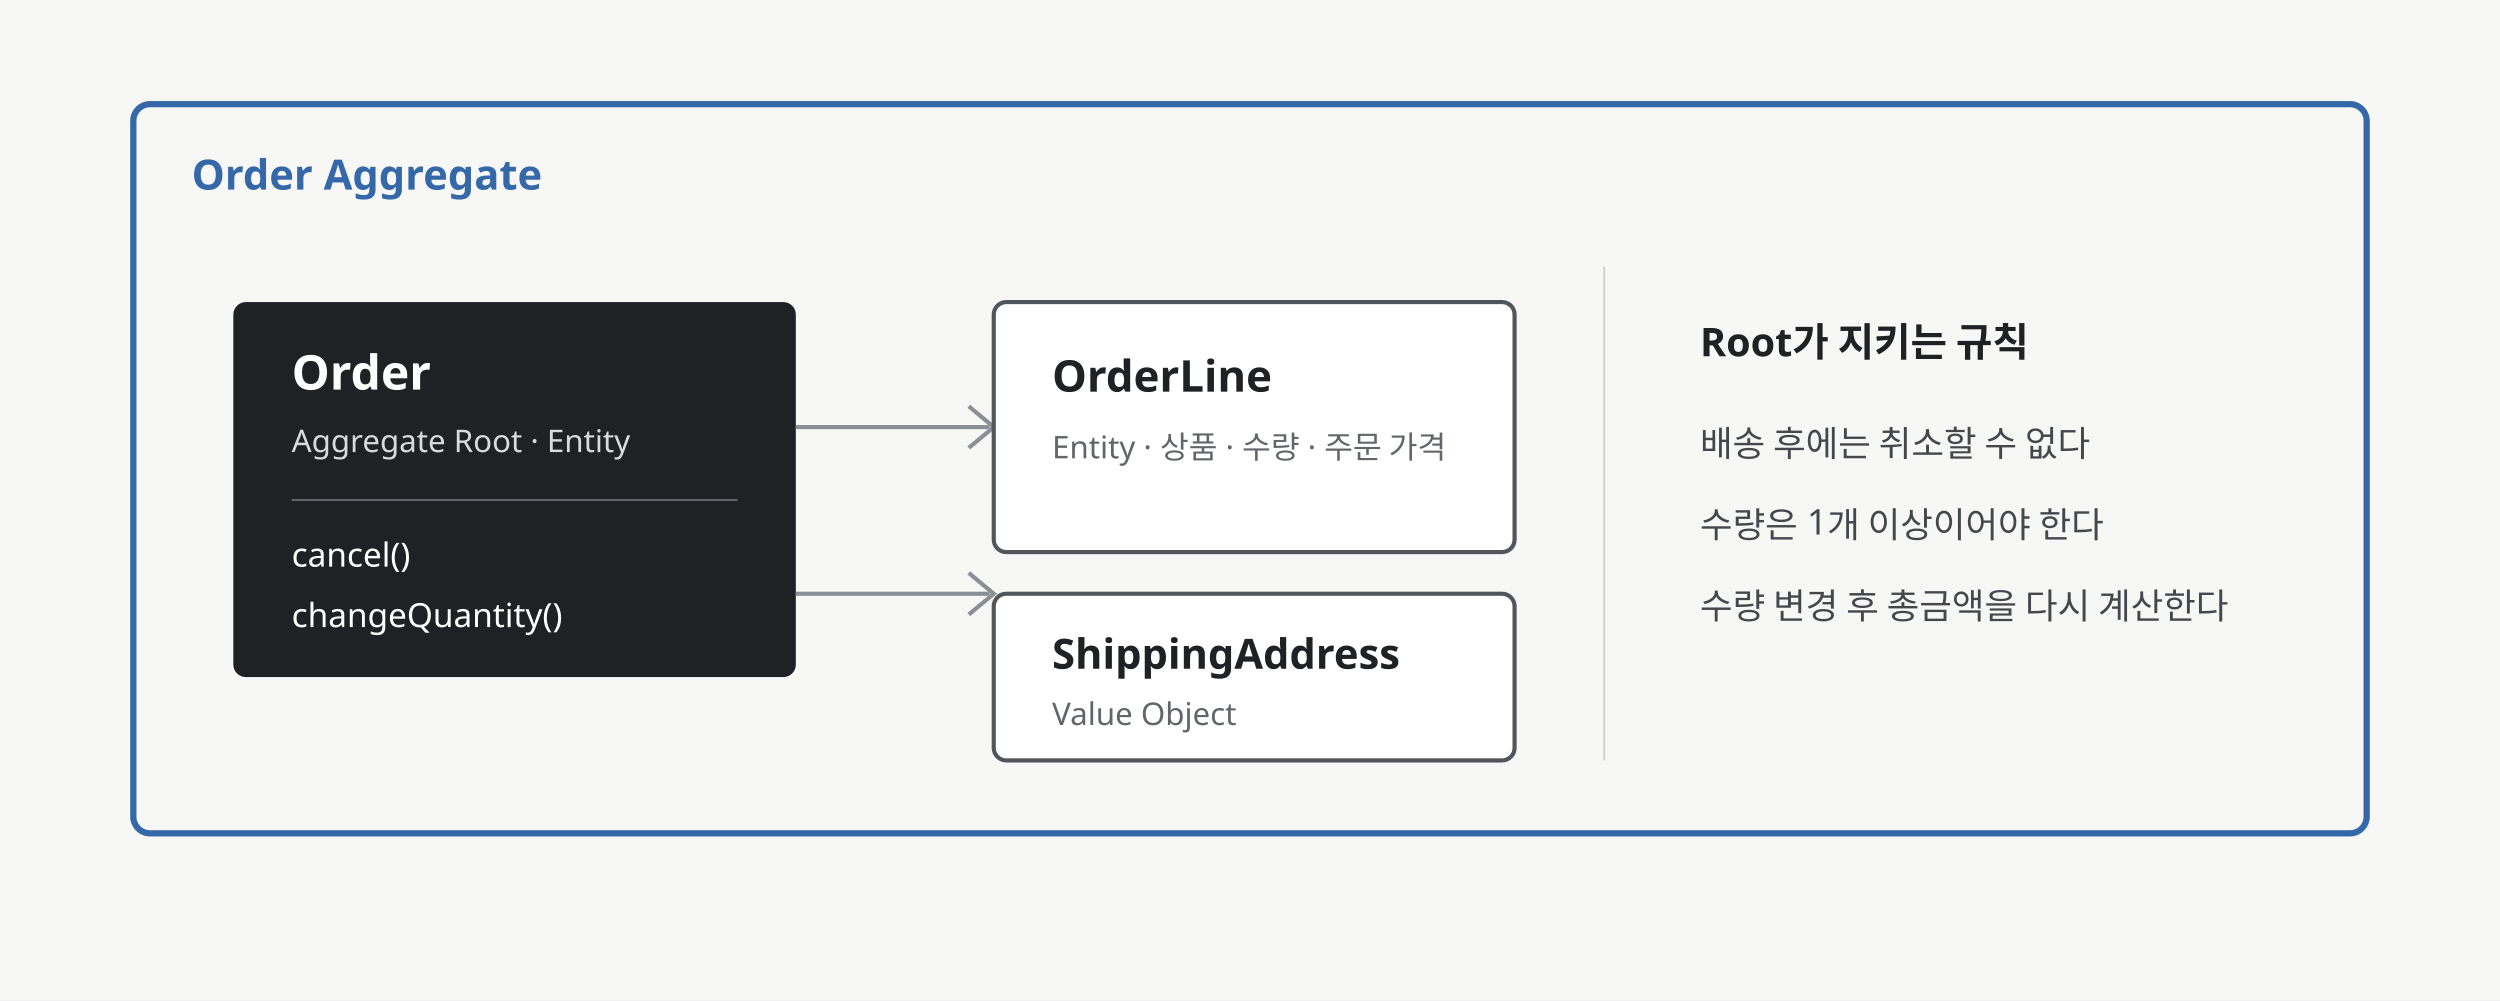
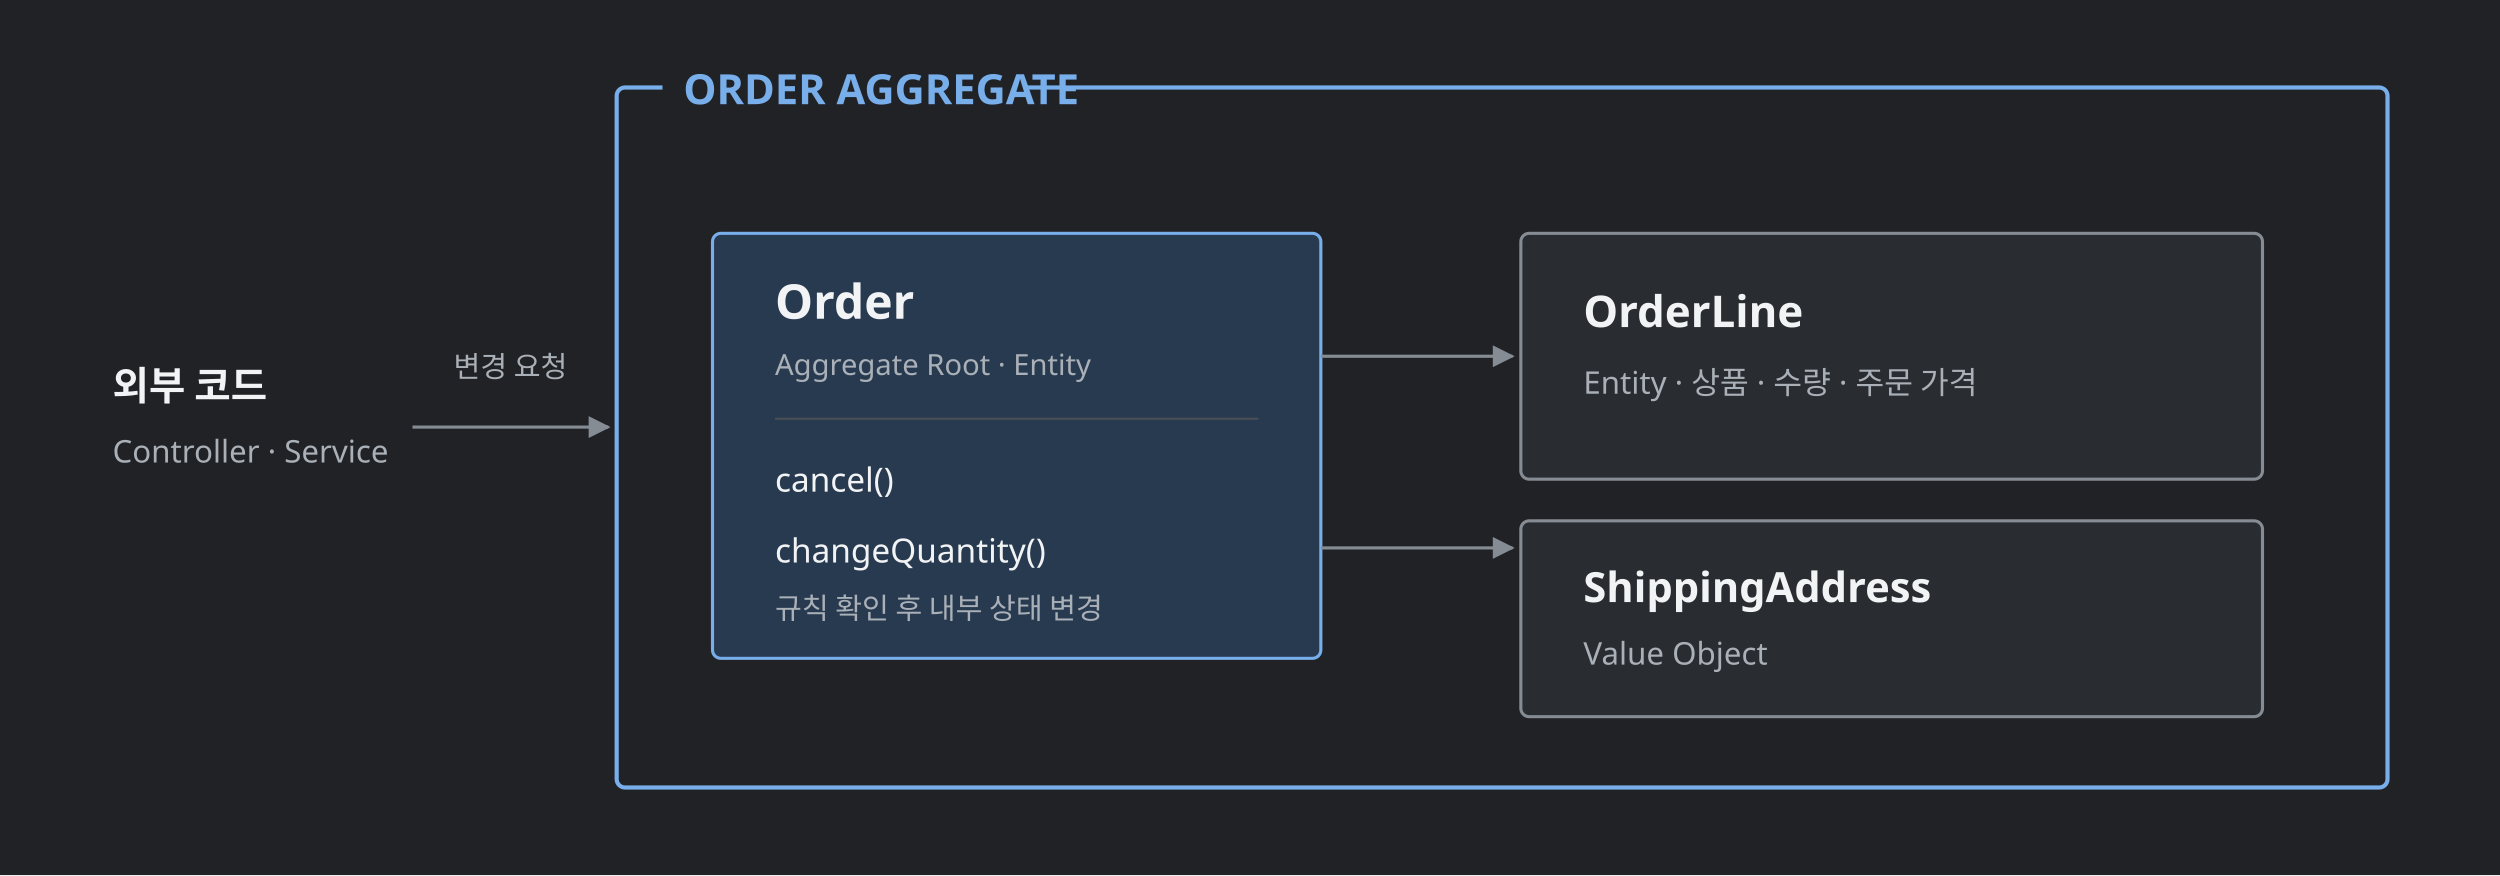
- <svg xmlns="http://www.w3.org/2000/svg" width="1200" height="480" viewBox="0 0 1200 480" role="img" aria-labelledby="title desc">
-   <rect width="1200" height="480" fill="#f7f7f6" />
-   <g font-family="Pretendard, Noto Sans KR, sans-serif">
-     <rect x="64" y="50" width="1072" height="350" rx="8" fill="none" stroke="#3568a8" stroke-width="3" />
-     <text x="92" y="91" font-size="20" font-weight="700" fill="#3568a8">Order Aggregate</text>
-     <rect x="112" y="145" width="270" height="180" rx="6" fill="#202124" />
-     <text x="140" y="187" font-size="23" font-weight="700" fill="#ffffff">Order</text>
-     <text x="140" y="217" font-size="15" fill="#d8dadd">Aggregate Root · Entity</text>
-     <line x1="140" y1="240" x2="354" y2="240" stroke="#5f646a" />
-     <text x="140" y="272" font-size="16" fill="#ffffff">cancel()</text>
-     <text x="140" y="301" font-size="16" fill="#ffffff">changeQuantity()</text>
-     <line x1="382" y1="205" x2="475" y2="205" stroke="#8b9096" stroke-width="2" />
-     <path d="M465 195l12 10-12 10" fill="none" stroke="#8b9096" stroke-width="2" />
-     <line x1="382" y1="285" x2="475" y2="285" stroke="#8b9096" stroke-width="2" />
-     <path d="M465 275l12 10-12 10" fill="none" stroke="#8b9096" stroke-width="2" />
-     <rect x="477" y="145" width="250" height="120" rx="6" fill="#ffffff" stroke="#51565c" stroke-width="2" />
-     <text x="505" y="188" font-size="21" font-weight="700" fill="#202124">OrderLine</text>
-     <text x="505" y="220" font-size="15" fill="#62666b">Entity · 상품 · 수량 · 주문 가격</text>
-     <rect x="477" y="285" width="250" height="80" rx="6" fill="#ffffff" stroke="#51565c" stroke-width="2" />
-     <text x="505" y="321" font-size="20" font-weight="700" fill="#202124">ShippingAddress</text>
-     <text x="505" y="348" font-size="15" fill="#62666b">Value Object</text>
-     <line x1="770" y1="128" x2="770" y2="365" stroke="#d0d3d6" />
-     <text x="816" y="171" font-size="19" font-weight="700" fill="#202124">Root가 지키는 규칙</text>
-     <text x="816" y="219" font-size="17" fill="#44484d">배송 후에는 취소할 수 없다</text>
-     <text x="816" y="258" font-size="17" fill="#44484d">수량은 1개 이상이어야 한다</text>
-     <text x="816" y="297" font-size="17" fill="#44484d">수량 변경 후 총금액을 다시 계산한다</text>
-   </g>
+ <svg xmlns="http://www.w3.org/2000/svg" width="1200" height="420" viewBox="0 0 1200 420" role="img" aria-labelledby="title desc">
+   <style>text { font-family:Pretendard,"Noto Sans KR",sans-serif; }</style>
+   <defs>
+     <marker id="arrow" viewBox="0 0 10 10" refX="9" refY="5" markerWidth="7" markerHeight="7" orient="auto-start-reverse">
+       <path d="M0 0 10 5 0 10z" fill="#858c94" />
+     </marker>
+   </defs>
+   <rect width="1200" height="420" fill="#202226" />
+   <text x="54" y="192" font-size="19" font-weight="700" fill="#f1f3f5">외부 코드</text>
+   <text x="54" y="222" font-size="15" fill="#aab0b7">Controller · Service</text>
+   <path d="M198 205H292" stroke="#858c94" stroke-width="1.5" marker-end="url(#arrow)" />
+   <text x="245" y="181" text-anchor="middle" font-size="14" fill="#aab0b7">변경 요청</text>
+   <rect x="296" y="42" width="850" height="336" rx="4" fill="none" stroke="#78aeea" stroke-width="2" />
+   <rect x="318" y="27" width="174" height="30" fill="#202226" />
+   <text x="328" y="50" font-size="20" font-weight="700" fill="#78aeea">ORDER AGGREGATE</text>
+   <rect x="342" y="112" width="292" height="204" rx="4" fill="#283a50" stroke="#78aeea" stroke-width="1.5" />
+   <text x="372" y="153" font-size="23" font-weight="700" fill="#f1f3f5">Order</text>
+   <text x="372" y="180" font-size="14" fill="#aab0b7">Aggregate Root · Entity</text>
+   <line x1="372" y1="201" x2="604" y2="201" stroke="#4a4f56" />
+   <text x="372" y="236" font-size="16" fill="#f1f3f5">cancel()</text>
+   <text x="372" y="270" font-size="16" fill="#f1f3f5">changeQuantity()</text>
+   <text x="372" y="297" font-size="14" fill="#aab0b7">규칙 확인 후 내부 상태 변경</text>
+   <path d="M634 171H726" stroke="#858c94" stroke-width="1.5" marker-end="url(#arrow)" />
+   <path d="M634 263H726" stroke="#858c94" stroke-width="1.5" marker-end="url(#arrow)" />
+   <rect x="730" y="112" width="356" height="118" rx="4" fill="#292c31" stroke="#858c94" stroke-width="1.5" />
+   <text x="760" y="157" font-size="21" font-weight="700" fill="#f1f3f5">OrderLine</text>
+   <text x="760" y="189" font-size="15" fill="#aab0b7">Entity · 상품 · 수량 · 주문 가격</text>
+   <rect x="730" y="250" width="356" height="94" rx="4" fill="#292c31" stroke="#858c94" stroke-width="1.5" />
+   <text x="760" y="289" font-size="20" font-weight="700" fill="#f1f3f5">ShippingAddress</text>
+   <text x="760" y="319" font-size="15" fill="#aab0b7">Value Object</text>
</svg>
